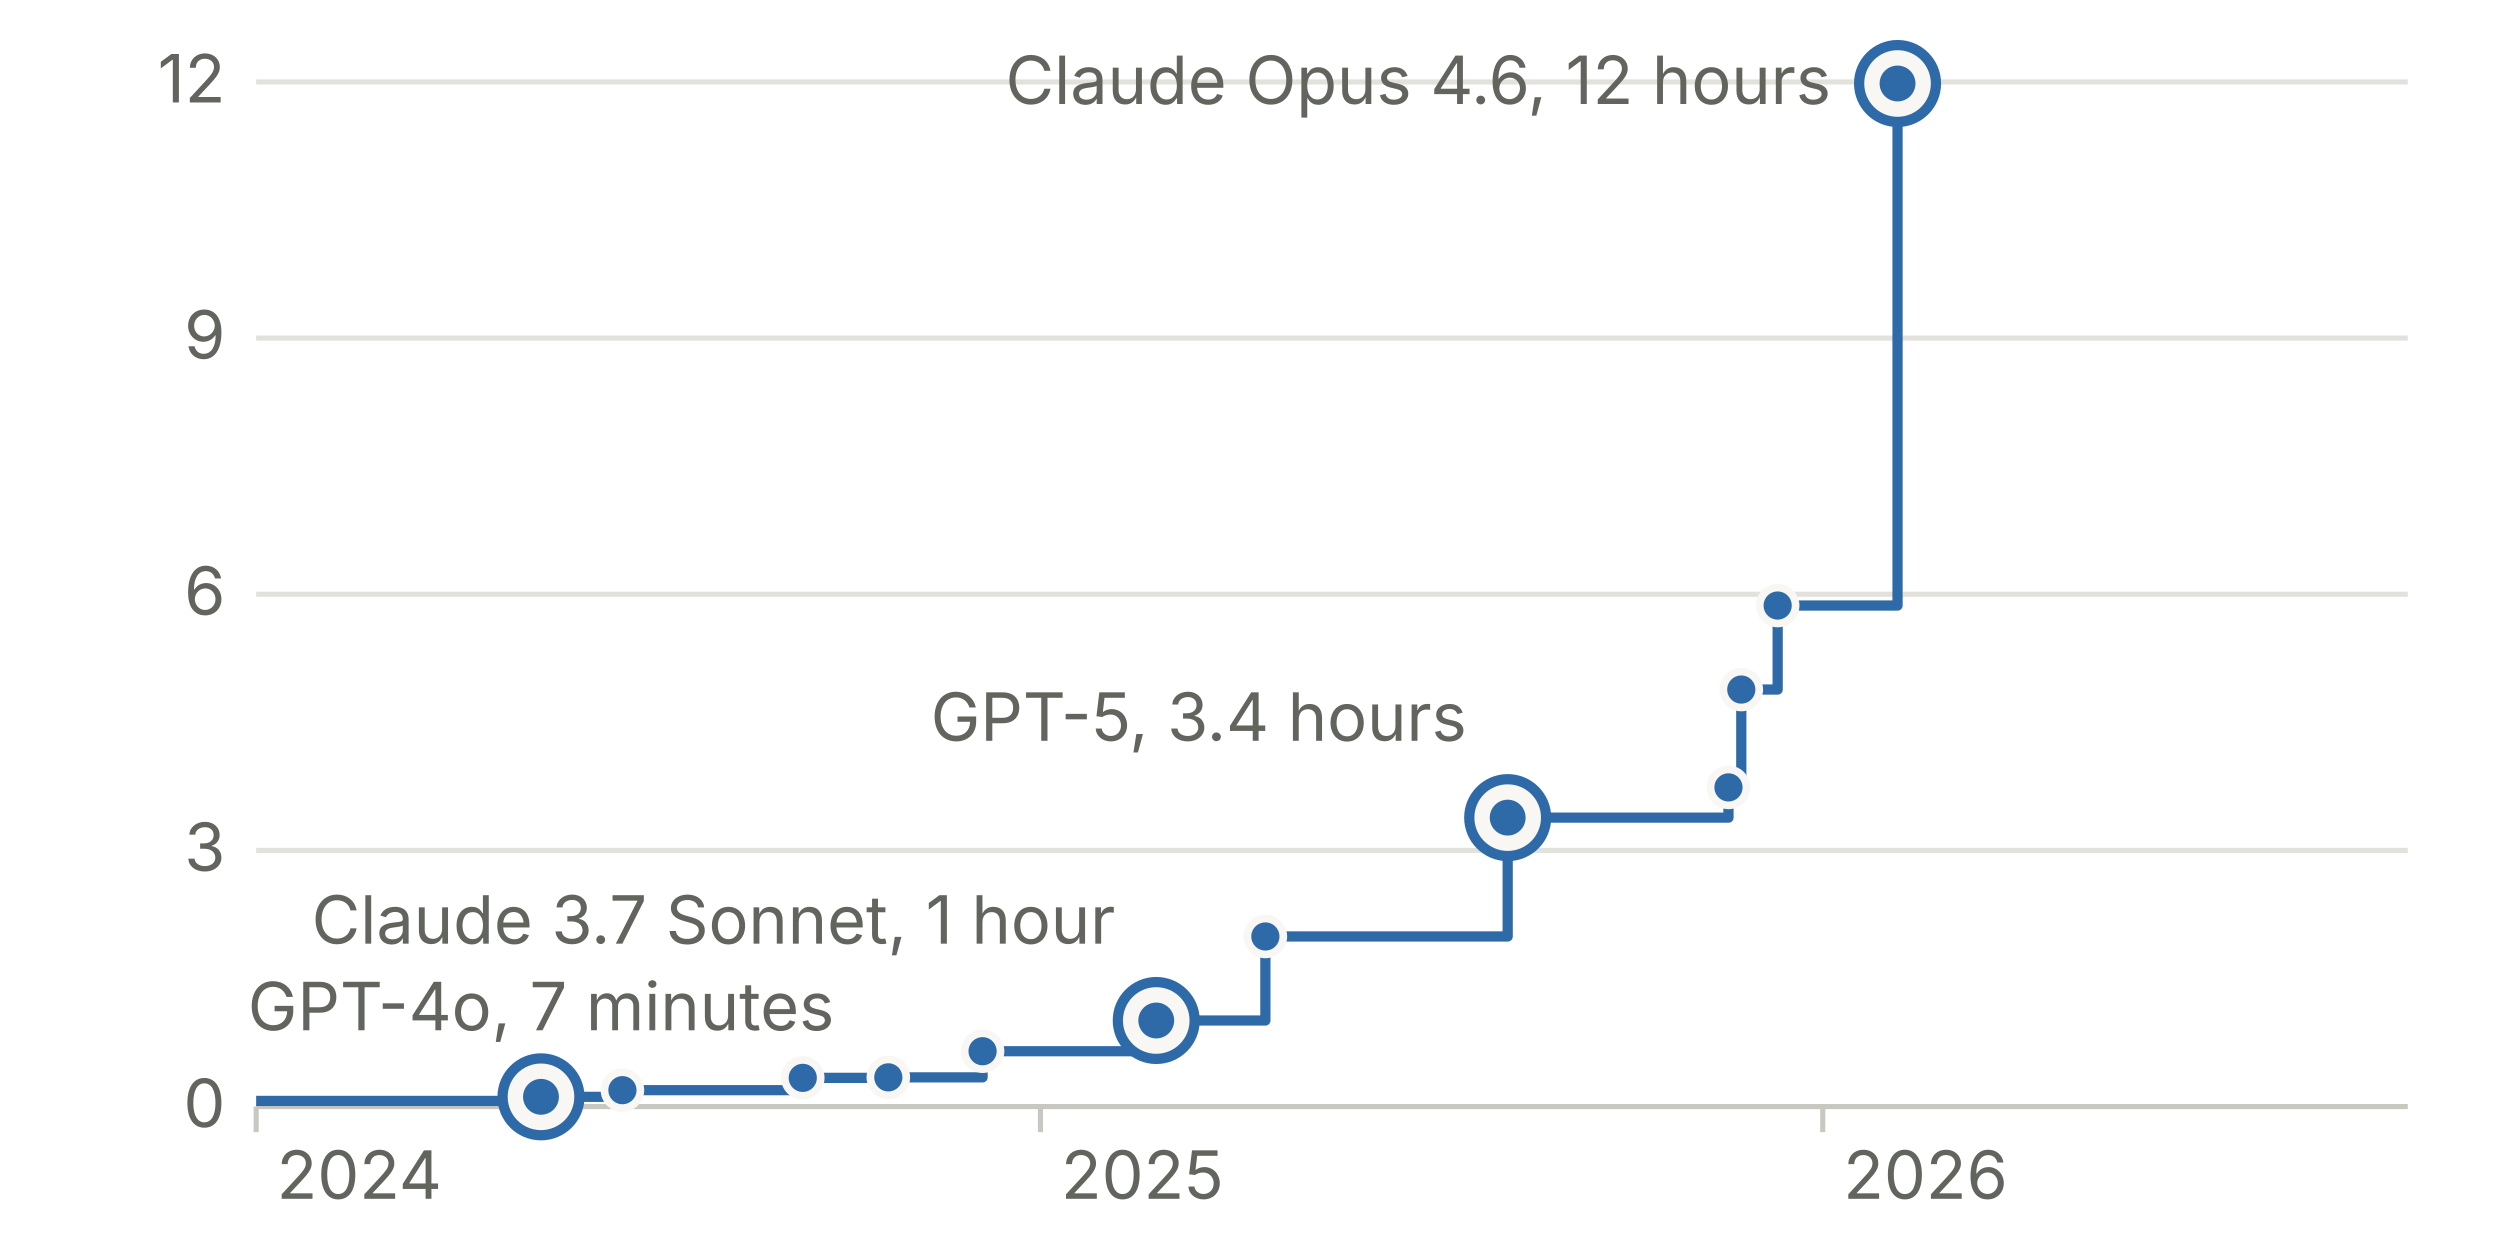
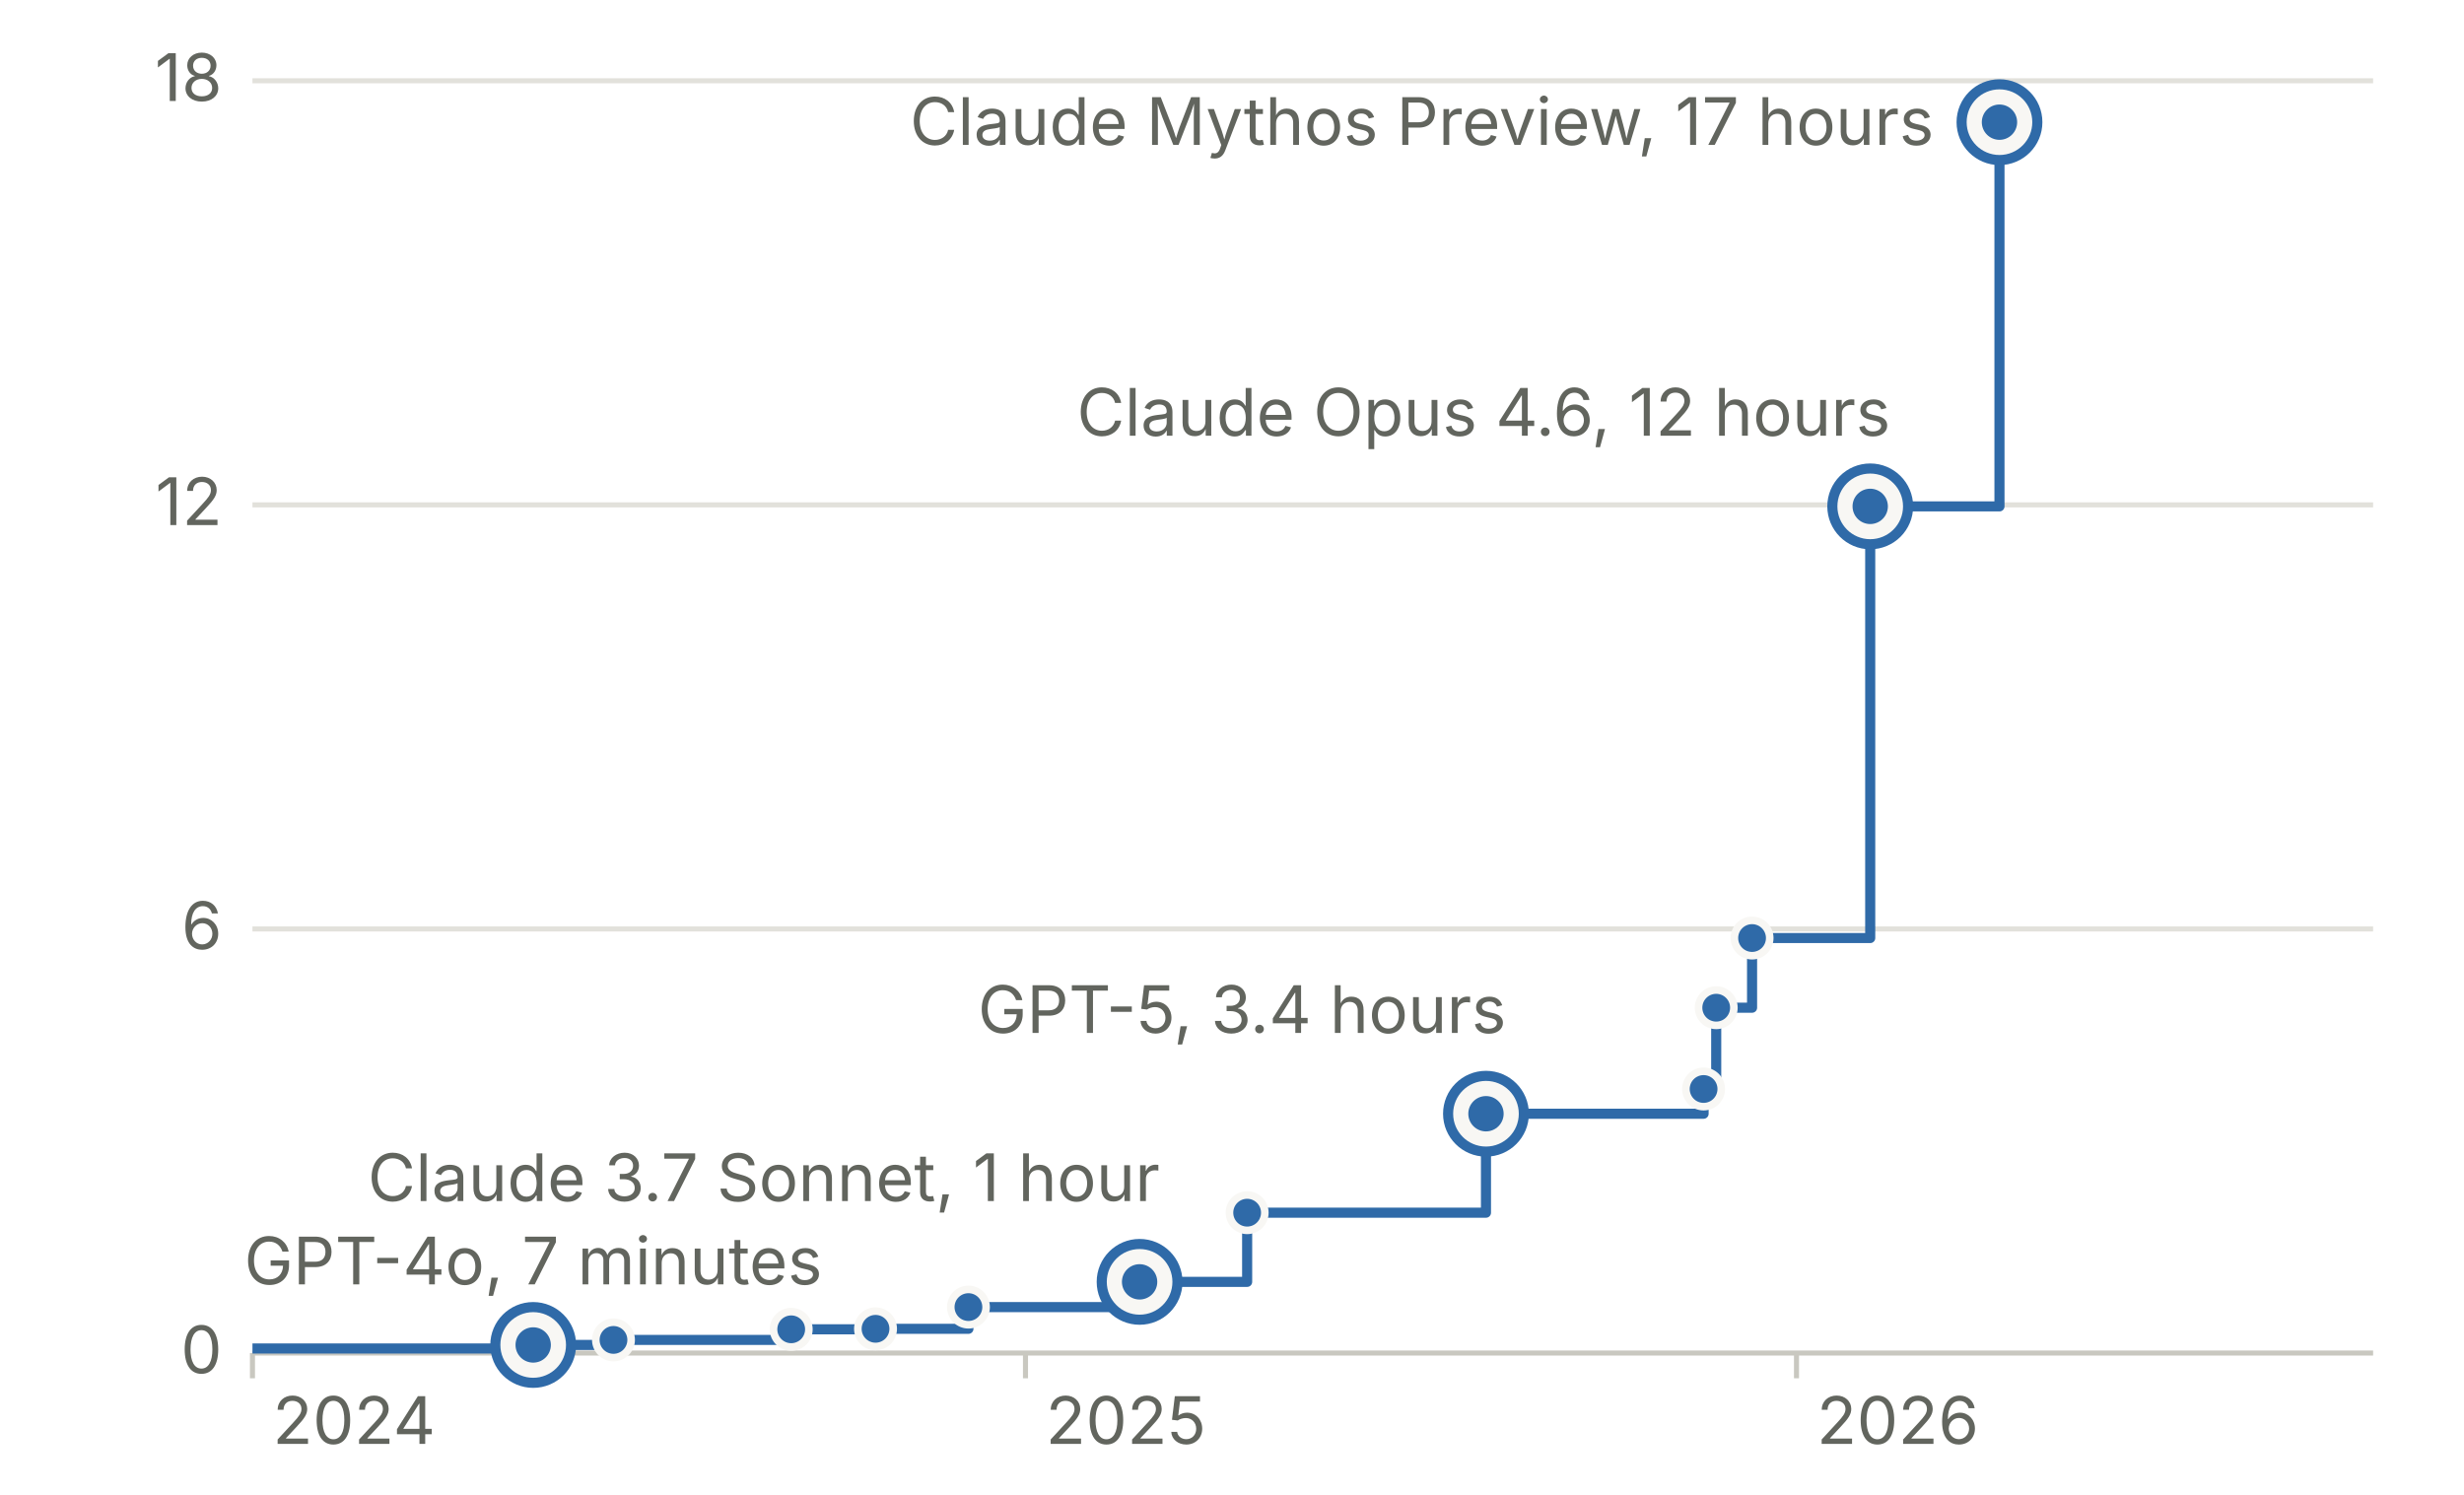
- <svg xmlns="http://www.w3.org/2000/svg" viewBox="0 24 488 244" role="img" aria-labelledby="t d">
+ <svg xmlns="http://www.w3.org/2000/svg" viewBox="0 24 488 296" role="img" aria-labelledby="t d">
  <style>
    text { font-family: -apple-system, BlinkMacSystemFont, "Segoe UI", sans-serif; font-size: 13px; }
    .muted { fill: #62655e; }
    .grid { stroke: #e2e1db; }
    .base { stroke: #c9c8c0; }
    .line { stroke: #2f6aa8; }
    .dot { fill: #2f6aa8; stroke: #f8f7f4; }
    .ring { fill: #f8f7f4; stroke: #2f6aa8; }
    @media (prefers-color-scheme: dark) {
      .muted { fill: #9da199; }
      .grid { stroke: #2e312d; }
      .base { stroke: #3e413c; }
      .line { stroke: #4a8ad6; }
      .dot { fill: #4a8ad6; stroke: #181a18; }
      .ring { fill: #181a18; stroke: #4a8ad6; }
    }
  </style>
  <g fill="none" stroke-width="1">
-     <line class="grid" x1="50" x2="470" y1="190" y2="190" />
-     <line class="grid" x1="50" x2="470" y1="140" y2="140" />
-     <line class="grid" x1="50" x2="470" y1="90" y2="90" />
+     <line class="grid" x1="50" x2="470" y1="208" y2="208" />
+     <line class="grid" x1="50" x2="470" y1="124" y2="124" />
    <line class="grid" x1="50" x2="470" y1="40" y2="40" />
-     <line class="base" x1="50" x2="470" y1="240" y2="240" />
+     <line class="base" x1="50" x2="470" y1="292" y2="292" />
  </g>
  <g class="muted" text-anchor="end">
-     <text x="44" y="244">0</text>
-     <text x="44" y="194">3</text>
-     <text x="44" y="144">6</text>
-     <text x="44" y="94">9</text>
-     <text x="44" y="44">12</text>
+     <text x="44" y="296">0</text>
+     <text x="44" y="212">6</text>
+     <text x="44" y="128">12</text>
+     <text x="44" y="44">18</text>
  </g>
  <g class="base" stroke-width="1">
-     <line x1="50.0" x2="50.0" y1="240" y2="245" />
-     <line x1="203.1" x2="203.1" y1="240" y2="245" />
-     <line x1="355.8" x2="355.8" y1="240" y2="245" />
+     <line x1="50.0" x2="50.0" y1="292" y2="297" />
+     <line x1="203.1" x2="203.1" y1="292" y2="297" />
+     <line x1="355.8" x2="355.8" y1="292" y2="297" />
  </g>
  <g class="muted">
-     <text x="54.0" y="258">2024</text>
-     <text x="207.1" y="258">2025</text>
-     <text x="359.8" y="258">2026</text>
+     <text x="54.0" y="310">2024</text>
+     <text x="207.1" y="310">2025</text>
+     <text x="359.8" y="310">2026</text>
  </g>
-   <path class="line" fill="none" stroke-width="2" stroke-linejoin="round" d="M50.0,238.9 L105.6,238.9 L105.6,238.1 L121.5,238.1 L121.5,236.8 L156.7,236.8 L156.7,234.4 L173.4,234.4 L173.4,234.3 L191.8,234.3 L191.8,229.2 L225.7,229.2 L225.7,223.2 L247.0,223.2 L247.0,206.8 L294.3,206.8 L294.3,183.6 L337.4,183.6 L337.4,177.7 L339.9,177.7 L339.9,158.6 L347.0,158.6 L347.0,142.2 L370.4,142.2 L370.4,40.3" />
+   <path class="line" fill="none" stroke-width="2" stroke-linejoin="round" d="M50.0,291.1 L105.6,291.1 L105.6,290.4 L121.5,290.4 L121.5,289.4 L156.7,289.4 L156.7,287.3 L173.4,287.3 L173.4,287.2 L191.8,287.2 L191.8,282.9 L225.7,282.9 L225.7,277.9 L247.0,277.9 L247.0,264.2 L294.3,264.2 L294.3,244.6 L337.4,244.6 L337.4,239.7 L339.9,239.7 L339.9,223.6 L347.0,223.6 L347.0,209.8 L370.4,209.8 L370.4,124.3 L396.0,124.3 L396.0,48.2" />
  <g stroke-width="1.5">
-     <circle class="ring" cx="105.6" cy="238.1" r="7.5" stroke-width="2" />
-     <circle class="dot" cx="105.6" cy="238.1" r="3.5" stroke-width="0" />
-     <circle class="dot" cx="121.5" cy="236.8" r="3.5" />
-     <circle class="dot" cx="156.7" cy="234.4" r="3.5" />
-     <circle class="dot" cx="173.4" cy="234.3" r="3.5" />
-     <circle class="dot" cx="191.8" cy="229.2" r="3.5" />
-     <circle class="ring" cx="225.7" cy="223.2" r="7.5" stroke-width="2" />
-     <circle class="dot" cx="225.7" cy="223.2" r="3.5" stroke-width="0" />
-     <circle class="dot" cx="247.0" cy="206.8" r="3.5" />
-     <circle class="ring" cx="294.3" cy="183.6" r="7.5" stroke-width="2" />
-     <circle class="dot" cx="294.3" cy="183.6" r="3.5" stroke-width="0" />
-     <circle class="dot" cx="337.4" cy="177.7" r="3.5" />
-     <circle class="dot" cx="339.9" cy="158.6" r="3.5" />
-     <circle class="dot" cx="347.0" cy="142.2" r="3.5" />
-     <circle class="ring" cx="370.4" cy="40.3" r="7.5" stroke-width="2" />
-     <circle class="dot" cx="370.4" cy="40.3" r="3.5" stroke-width="0" />
+     <circle class="ring" cx="105.6" cy="290.4" r="7.5" stroke-width="2" />
+     <circle class="dot" cx="105.6" cy="290.4" r="3.5" stroke-width="0" />
+     <circle class="dot" cx="121.5" cy="289.4" r="3.5" />
+     <circle class="dot" cx="156.7" cy="287.3" r="3.5" />
+     <circle class="dot" cx="173.4" cy="287.2" r="3.5" />
+     <circle class="dot" cx="191.8" cy="282.9" r="3.5" />
+     <circle class="ring" cx="225.7" cy="277.9" r="7.5" stroke-width="2" />
+     <circle class="dot" cx="225.7" cy="277.9" r="3.5" stroke-width="0" />
+     <circle class="dot" cx="247.0" cy="264.2" r="3.5" />
+     <circle class="ring" cx="294.3" cy="244.6" r="7.5" stroke-width="2" />
+     <circle class="dot" cx="294.3" cy="244.6" r="3.5" stroke-width="0" />
+     <circle class="dot" cx="337.4" cy="239.7" r="3.5" />
+     <circle class="dot" cx="339.9" cy="223.6" r="3.5" />
+     <circle class="dot" cx="347.0" cy="209.8" r="3.5" />
+     <circle class="ring" cx="370.4" cy="124.3" r="7.5" stroke-width="2" />
+     <circle class="dot" cx="370.4" cy="124.3" r="3.5" stroke-width="0" />
+     <circle class="ring" cx="396.0" cy="48.2" r="7.5" stroke-width="2" />
+     <circle class="dot" cx="396.0" cy="48.2" r="3.5" stroke-width="0" />
  </g>
  <g class="muted" text-anchor="end">
-     <text x="105.6" y="225.1" text-anchor="middle">GPT-4o, 7 minutes</text>
-     <text x="217.7" y="208.2">Claude 3.7 Sonnet, 1 hour</text>
-     <text x="286.3" y="168.6">GPT-5, 3.4 hours</text>
-     <text x="357.4" y="44.3">Claude Opus 4.6, 12 hours</text>
+     <text x="105.6" y="278.4" text-anchor="middle">GPT-4o, 7 minutes</text>
+     <text x="229.7" y="261.9">Claude 3.7 Sonnet, 1 hour</text>
+     <text x="298.3" y="228.6">GPT-5, 3.4 hours</text>
+     <text x="374.4" y="110.3">Claude Opus 4.6, 12 hours</text>
+     <text x="383.0" y="52.7">Claude Mythos Preview, 17 hours</text>
  </g>
</svg>
